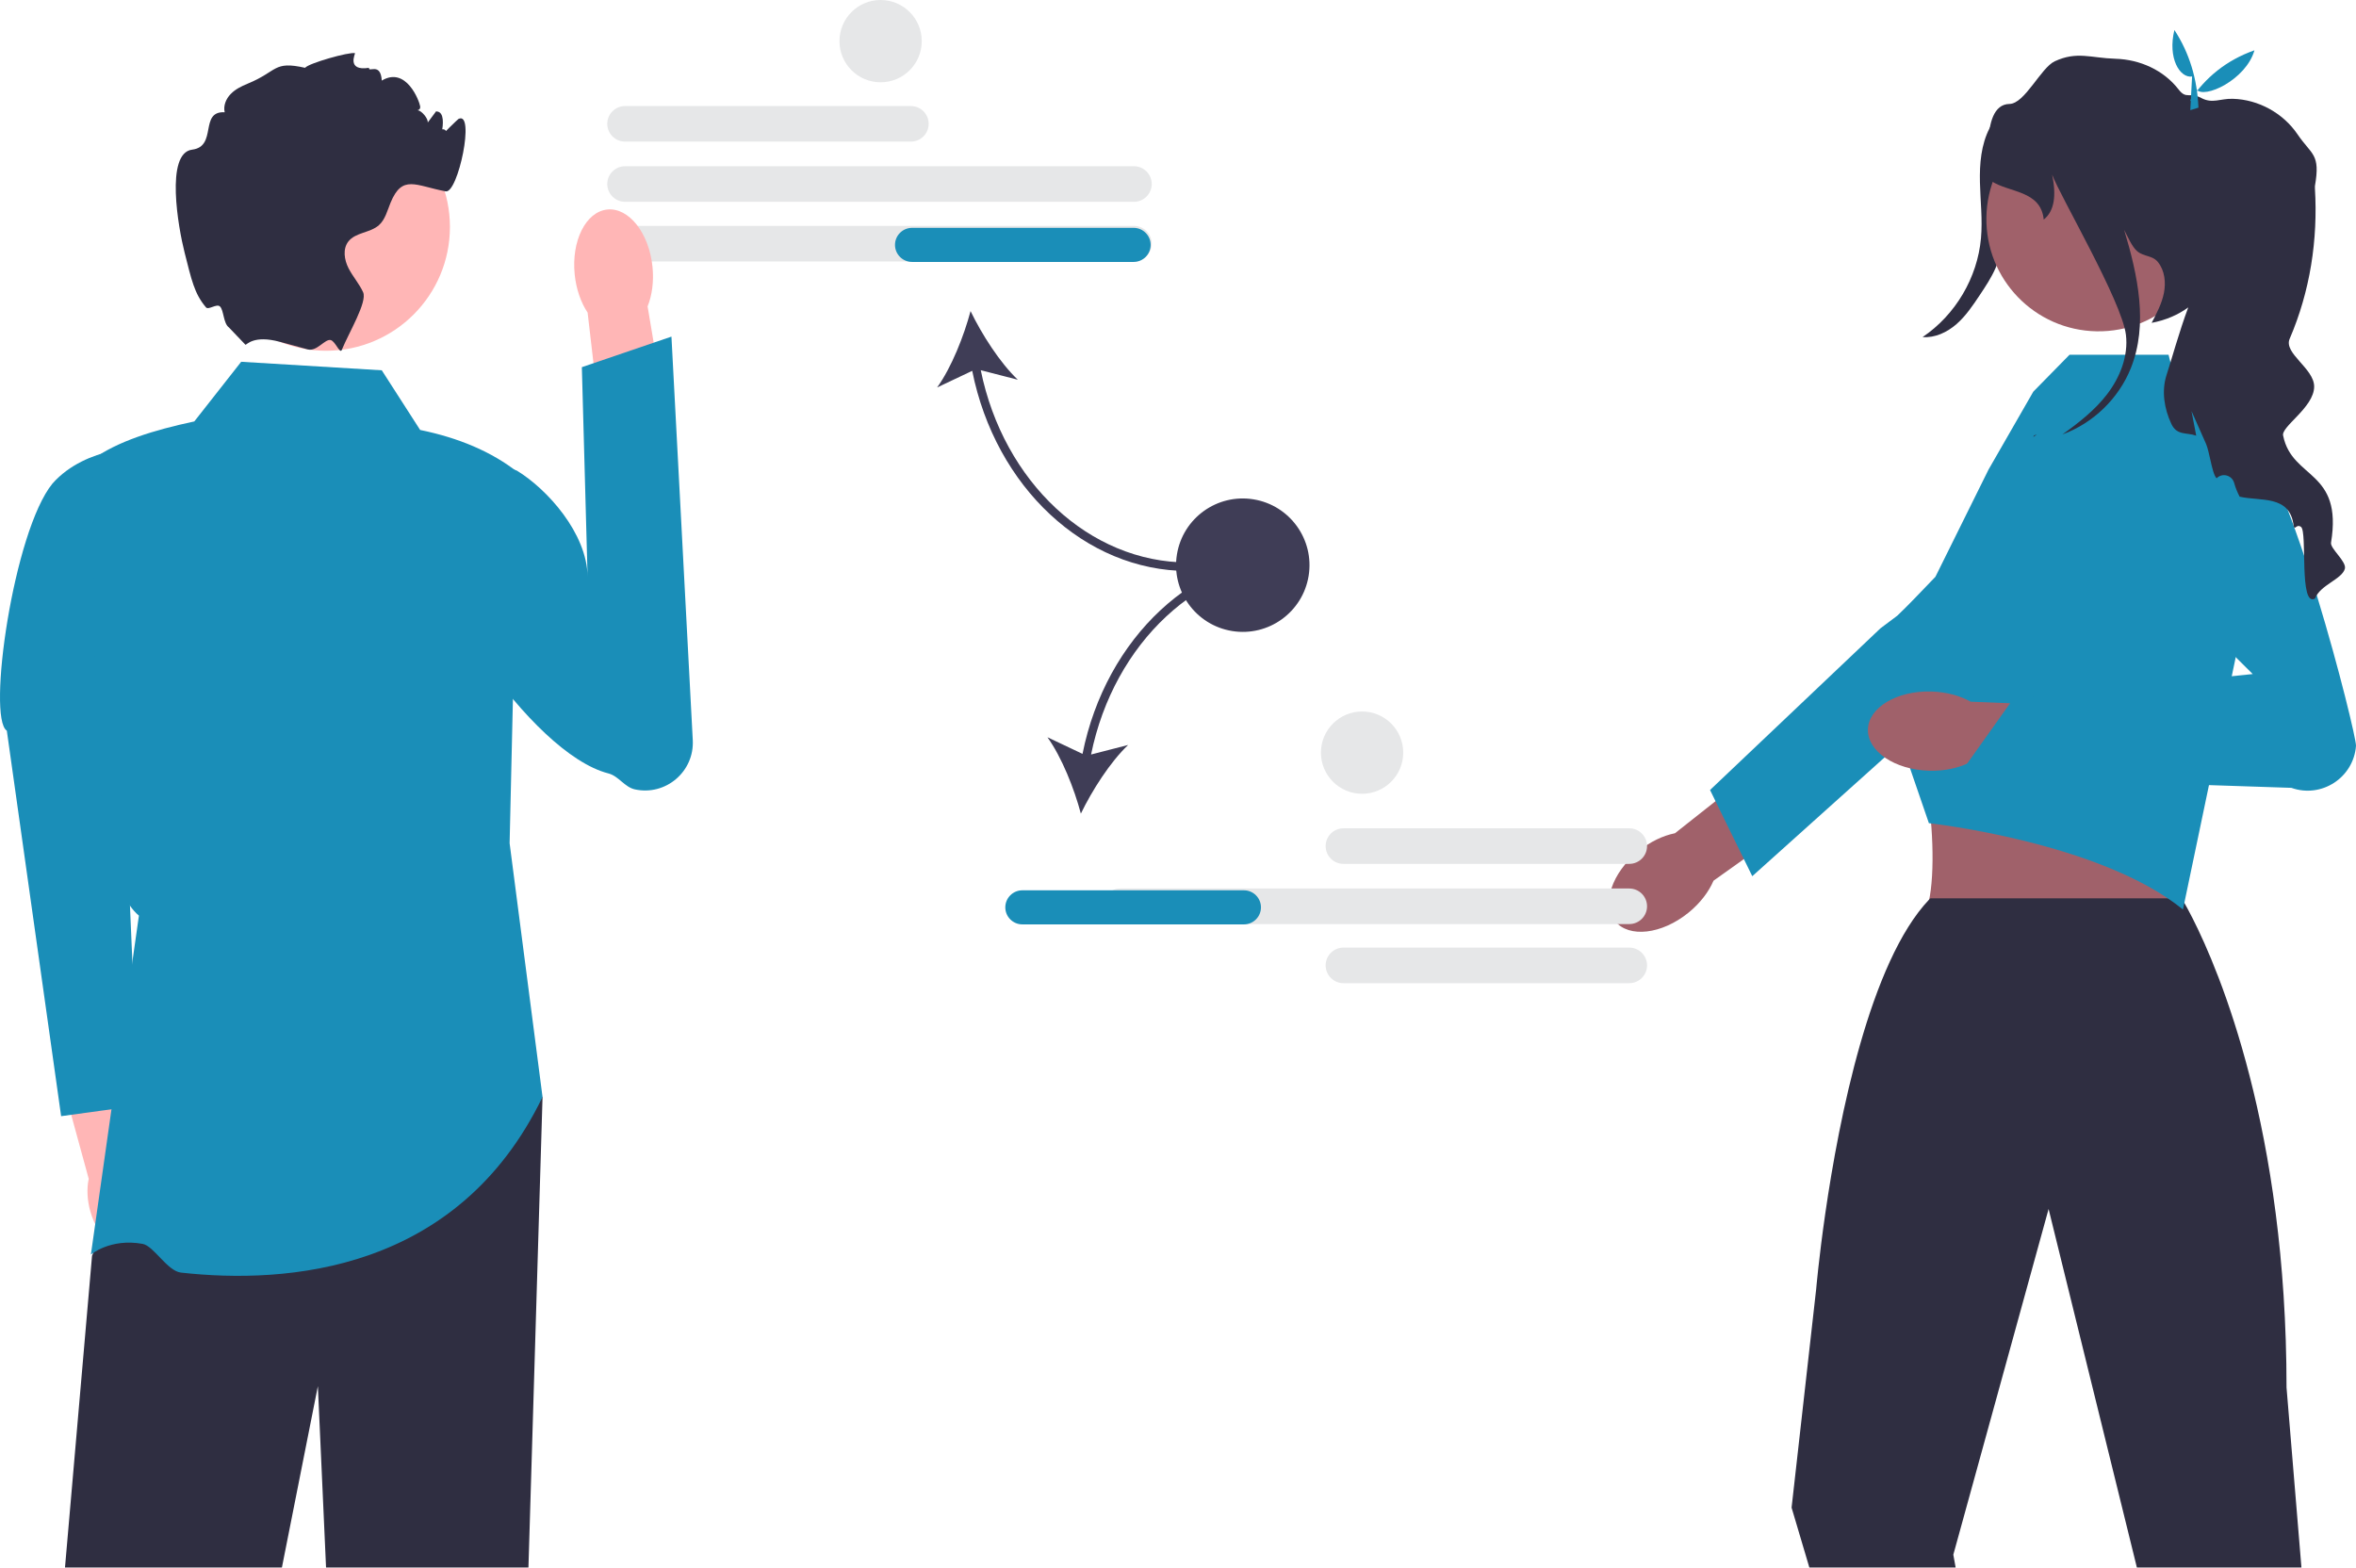
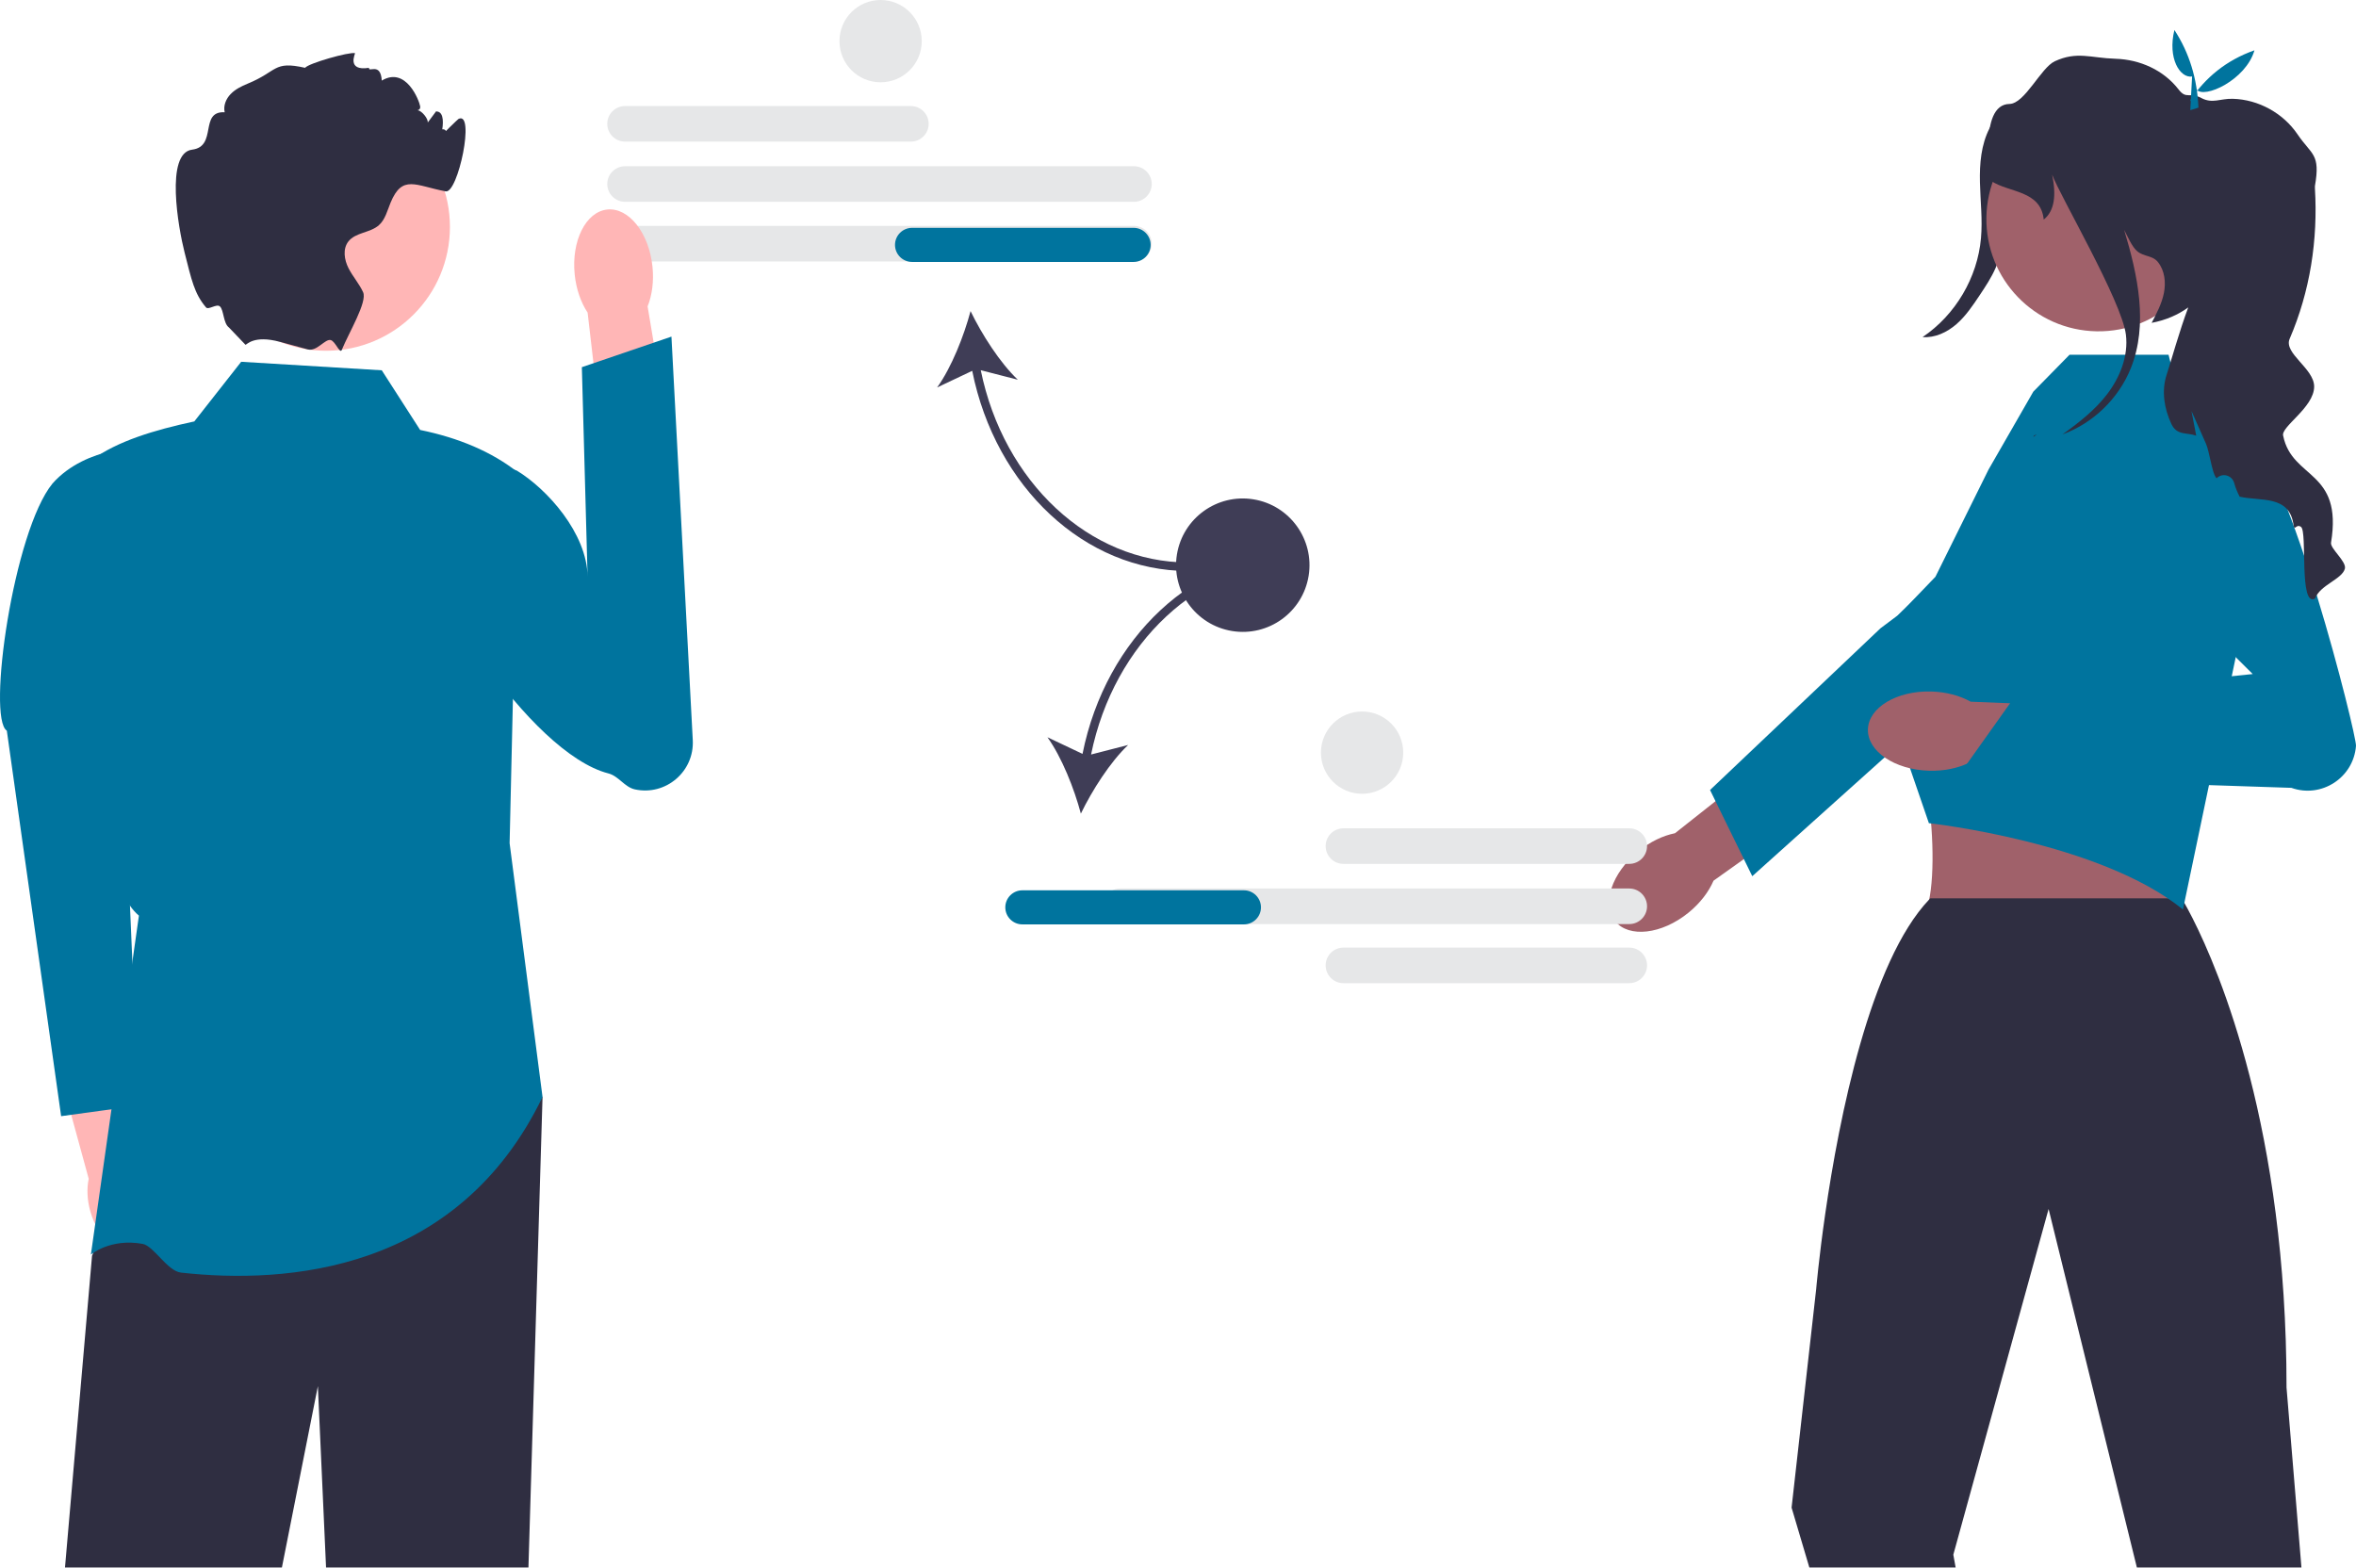
<svg xmlns="http://www.w3.org/2000/svg" viewBox="0 0 552.941 367.92">
  <path d="M213.78,33.239h-67.085c-2.301,0-4.174-1.872-4.174-4.174s1.873-4.174,4.174-4.174h67.085c2.301,0,4.174,1.872,4.174,4.174s-1.873,4.174-4.174,4.174Z" fill="#e6e7e8" />
  <path d="M266.133,47.366h-119.438c-2.301,0-4.174-1.872-4.174-4.174s1.873-4.174,4.174-4.174h119.438c2.301,0,4.174,1.872,4.174,4.174s-1.873,4.174-4.174,4.174h0Z" fill="#e6e7e8" />
  <path d="M266.133,61.366h-119.438c-2.301,0-4.174-1.872-4.174-4.174s1.873-4.174,4.174-4.174h119.438c2.301,0,4.174,1.872,4.174,4.174s-1.873,4.174-4.174,4.174h0Z" fill="#e6e7e8" />
  <path d="M278.785,134.019v-2c-23.085,0-43.245-18.858-48.604-45.126l8.698,2.238c-4.207-3.986-8.457-10.659-11.094-16.112-1.557,5.854-4.466,13.212-7.841,17.922l8.23-3.899c5.472,27.328,26.498,46.976,50.611,46.976Z" fill="#3f3d56" />
-   <path d="M270.053,57.48c0,2.206-1.794,4-4,4h-52c-2.206,0-4-1.794-4-4s1.794-4,4-4h52c2.206,0,4,1.794,4,4Z" fill="#1a8eb8" />
+   <path d="M270.053,57.48c0,2.206-1.794,4-4,4h-52c-2.206,0-4-1.794-4-4s1.794-4,4-4h52c2.206,0,4,1.794,4,4Z" fill="#00749e" />
  <g>
    <g>
      <path d="M35.904,280.297c-.792-2.756-2.147-5.108-3.761-6.785l-5.864-26.73-12.781,3.131,7.324,26.778c-.482,2.266-.385,4.97,.406,7.727,1.808,6.297,6.56,10.479,10.612,9.341,4.053-1.138,5.872-7.165,4.063-13.462h-0Z" fill="#ffb6b6" />
-       <path d="M34.136,104.956s-13.805-.476-21.805,8.524C3.165,124.676-3.1,168.547,1.603,171.501l12.743,90.485,18.171-2.497-4.663-108.569,6.282-45.964v0Z" fill="#1a8eb8" />
+       <path d="M34.136,104.956s-13.805-.476-21.805,8.524C3.165,124.676-3.1,168.547,1.603,171.501l12.743,90.485,18.171-2.497-4.663-108.569,6.282-45.964v0Z" fill="#00749e" />
    </g>
    <polygon points="127.331 257.48 124.023 367.917 76.523 367.917 74.603 325.347 66.163 367.917 15.253 367.917 21.603 294.737 28.163 279.347 32.603 268.917 127.331 257.48" fill="#2f2e41" />
-     <path d="M89.603,86.917l-33-2-11,14c-9.5,2.034-18.081,4.66-24,9,1.416,41.926-1.695,96.442,11,107l-11.273,79.563s4.546-3.895,12.14-2.52c2.623,.475,5.79,6.385,9.014,6.743,24.77,2.752,64.937-.078,84.846-41.223l-7.727-59.563,2-87c-6.252-4.942-14.026-8.154-23-10l-9-14v-0Z" fill="#1a8eb8" />
+     <path d="M89.603,86.917l-33-2-11,14c-9.5,2.034-18.081,4.66-24,9,1.416,41.926-1.695,96.442,11,107l-11.273,79.563s4.546-3.895,12.14-2.52c2.623,.475,5.79,6.385,9.014,6.743,24.77,2.752,64.937-.078,84.846-41.223l-7.727-59.563,2-87c-6.252-4.942-14.026-8.154-23-10l-9-14v-0Z" fill="#00749e" />
    <g>
      <path d="M153.134,62.578c.358,3.467-.097,6.727-1.144,9.341l5.497,32.812-15.69,2.159-3.887-33.517c-1.559-2.345-2.671-5.444-3.029-8.911-.818-7.92,2.605-14.763,7.645-15.283s9.789,5.478,10.607,13.398v0h-0Z" fill="#ffb6b6" />
-       <path d="M100.971,113.424c-1.643,2.424-1.185,5.148-1.577,8.422-1.665,13.896,24.964,54.96,43.39,59.688,2.418,.62,3.795,3.229,6.236,3.753h0c7.23,1.554,13.961-4.184,13.57-11.569l-5.005-94.708-21.027,7.172,1.346,49.171c-.134-10.187-9.488-20.559-16.573-24.873,0,0-14.351-5.922-20.36,2.944Z" fill="#1a8eb8" />
+       <path d="M100.971,113.424c-1.643,2.424-1.185,5.148-1.577,8.422-1.665,13.896,24.964,54.96,43.39,59.688,2.418,.62,3.795,3.229,6.236,3.753h0c7.23,1.554,13.961-4.184,13.57-11.569l-5.005-94.708-21.027,7.172,1.346,49.171c-.134-10.187-9.488-20.559-16.573-24.873,0,0-14.351-5.922-20.36,2.944Z" fill="#00749e" />
    </g>
    <g>
      <circle cx="76.528" cy="53.262" r="29.068" fill="#ffb6b6" />
      <path d="M103.603,31.917c-.25,.06,3.826-3.913,4-4,4-2-.11,17.55-3,17-7.11-1.35-10.18-4.03-12.94,2.66-.77,1.86-1.25,3.96-2.75,5.29-2.06,1.81-5.48,1.66-7.16,3.82-1.35,1.74-.96,4.3,.04,6.26,1,1.97,2.52,3.64,3.43,5.65,1.02,2.26-3.33,9.45-4.99,13.49v.01l-.01,.024c-.441,1.06-1.489-1.993-2.596-2.298-1.324-.365-3.275,2.762-5.384,2.194-.01,0-.02-.01-.03-.01-2.01-.56-4.25-1.16-6.47-1.76h-.01c-6.25-1.7-7.83,.74-8.13,.67l-3.88-4.06c-1.332-.97-1.181-4.099-2.12-4.94-.768-.687-2.682,.901-3.246,.24-2.766-3.24-3.403-6.481-5.034-12.88-1.49-5.85-4.58-23.36,1.77-24.15,5.99-.75,1.61-9.09,7.64-8.78-.36-1.52,.31-3.15,1.4-4.27,1.08-1.13,2.52-1.83,3.97-2.43,7.15-2.92,5.96-5.43,13.5-3.73,.75-1.05,10.367-3.787,11.727-3.437,.1,.02-2.097,4.287,3.273,3.437-.2,1.23,2.727-1.437,3,3,5.727-3.437,8.81,4.79,9,6,.25,1.51-2.03,.74-.51,.97,.9,.14,2.44,1.97,2.29,2.88,.65-.88,1.3-1.75,1.96-2.63,.12,.01,.23,.03,.35,.05,3.04,.58-.445,10.518-.32,7.42,.23-5.69,4.26-2.36,1.23-1.69h0Z" fill="#2f2e41" />
    </g>
  </g>
  <path d="M474.37,25.958c-1.074,8.827-2.248,17.643-3.52,26.443-.517,3.575-1.063,7.194-2.502,10.508-.982,2.261-2.357,4.327-3.724,6.378-1.616,2.424-3.258,4.879-5.453,6.795s-5.045,3.262-7.949,3.036c7.706-5.188,12.886-13.962,13.704-23.215,.385-4.35-.143-8.722-.244-13.088-.101-4.366,.264-8.883,2.278-12.758s5.993-6.976,10.358-6.866l-2.948,2.766h0Z" fill="#2f2e41" />
  <g>
    <path d="M396.268,214.231h0c-6.271,5.086-13.977,5.974-17.214,1.983s-.777-11.348,5.494-16.434c2.745-2.226,5.765-3.648,8.565-4.208l26.84-21.217,9.688,12.807-27.488,19.556c-1.126,2.624-3.141,5.285-5.886,7.512h-0l0,0Z" fill="#a0616a" />
-     <path d="M401.338,185.428l39.993-37.948,4-3s22.958-22.366,28.902-22.879c2.518-.216,5.036,.411,7.157,1.789,3.427,2.222,5.202,5.88,5.202,9.566,0,3.081-1.241,6.176-3.78,8.455l-36.614,32.869-15.576,13.982-19.371,17.394-1.97-4.011-6.659-13.592-1.284-2.626v0l0-0Z" fill="#1a8eb8" />
+     <path d="M401.338,185.428l39.993-37.948,4-3s22.958-22.366,28.902-22.879c2.518-.216,5.036,.411,7.157,1.789,3.427,2.222,5.202,5.88,5.202,9.566,0,3.081-1.241,6.176-3.78,8.455l-36.614,32.869-15.576,13.982-19.371,17.394-1.97-4.011-6.659-13.592-1.284-2.626v0l0-0Z" fill="#00749e" />
  </g>
  <path d="M486.853,159.746l-40.043,12.265c6.704,1.889,9.511,42.74,3.272,44.008,0,0,66.365,4.72,62.743,0-4.414-5.754,1.506-43.992,4.329-44.008l-30.301-12.265Z" fill="#a0616a" />
  <path d="M540.136,367.92l-3.5-42.24c0-15.11-.98-28.76-2.55-40.93-6.29-48.85-22.06-73.89-22.06-73.89h-59c-.08,.09-.16,.16-.24,.25l-.01,.01c-13.92,14.63-21.16,51.42-24.38,73.63-1.53,10.57-2.15,17.84-2.15,17.84l-5.77,51.28,4.17,14.05h34.33l-.54-3.01,22.09-80.16,.27-.98,.24,.98,20.48,83.17h38.62v-0Z" fill="#2f2e41" />
-   <path d="M454.235,135.379l12.467-25.167,10.505-18.284,8.495-8.657h23.249l2.164,8.657,12.986,7.214,4.593,36.073-16.365,78.265c-19.479-15.872-59.628-20.268-59.628-20.268l-6.505-18.931-4.3-22.805-.519-2.727,12.857-13.37h0v0Z" fill="#1a8eb8" />
+   <path d="M454.235,135.379l12.467-25.167,10.505-18.284,8.495-8.657h23.249l2.164,8.657,12.986,7.214,4.593,36.073-16.365,78.265c-19.479-15.872-59.628-20.268-59.628-20.268l-6.505-18.931-4.3-22.805-.519-2.727,12.857-13.37h0v0Z" fill="#00749e" />
  <g>
    <path d="M452.74,180.905h0c-8.07-.229-14.495-4.578-14.349-9.714,.146-5.136,6.806-9.113,14.877-8.884,3.533,.1,6.75,.99,9.239,2.39l34.185,1.399-.998,16.028-33.593-3.081c-2.564,1.256-5.827,1.962-9.359,1.862h-0l-0,0Z" fill="#a0616a" />
-     <path d="M496.457,126.198l32.246,32.014-56.168,5.752-13.053,18.36,78.288,2.596c7.064,2.515,14.587-2.366,15.169-9.842v-0c.196-2.524-15.887-66.572-25.624-72.518-11.412-6.969-30.858,23.638-30.858,23.638l6.369-10.603-6.369,10.603Z" fill="#1a8eb8" />
+     <path d="M496.457,126.198l32.246,32.014-56.168,5.752-13.053,18.36,78.288,2.596c7.064,2.515,14.587-2.366,15.169-9.842v-0c.196-2.524-15.887-66.572-25.624-72.518-11.412-6.969-30.858,23.638-30.858,23.638l6.369-10.603-6.369,10.603Z" fill="#00749e" />
  </g>
  <circle cx="492.526" cy="51.433" r="26.333" transform="translate(433.1594 543.0663) rotate(-89.07621)" fill="#a0616a" />
  <path d="M550.331,133.48c-.66,2.5-5.8,3.79-7,7-3.82,2.18-1.75-15.63-3.29-16.8-1.19-.89-1.51,1.26-1.78-.59-1.02-6.94-7.69-5.39-12.63-6.51-.56-1.09-.99-2.15-1.27-3.18-.5-1.86-2.78-2.51-4.13-1.14-.61-.54-1.05-2.45-1.48-4.36-.31-1.39-.62-2.78-.98-3.66l-3.44-7.76,1.11,5.78c-2.25-.81-4.52,.03-5.83-2.75-1.68-3.57-2.35-7.75-1.13-11.5,1.11-3.4,2.98-10.21,5.09-15.85-2.39,1.73-5.26,2.99-8.59,3.62,1.18-2.24,2.38-4.52,2.88-7.01,.49-2.49,.19-5.26-1.39-7.24-1.3-1.63-3.22-1.22-4.84-2.53-1.26-1.02-2.35-3.63-3.11-5.06,3.24,10.77,5.69,22.21,1.57,32.49-2.85,7.12-8.85,12.91-16.05,15.54,3.83-2.74,7.57-5.66,10.44-9.38,3.07-3.99,5.07-9.03,4.46-14.03-.96-7.85-15.52-32.68-17.31-37.56,.98,4.77,.6,8.49-1.98,10.54-.67-6.92-8.21-6.29-12.32-9.06,0,0-3.18-17.97,4.28-18.08,3.6-.05,7.37-8.51,10.64-10.02,5.22-2.41,8.42-.77,14.21-.59,5.78,.17,11.33,2.66,14.86,7.23,1.85,2.39,2.53,.49,5.31,1.98,2.64,1.41,4.42,.1,7.41,.19,5.99,.16,11.8,3.36,15.16,8.31,3.36,4.96,5.43,4.5,4.1,12.17-.02,.09-.02,.27,0,.54,.73,12.08-1.14,24.19-5.93,35.31-1.48,3.42,5.759,6.95,5.749,11.22-.01,4.96-7.999,9.48-7.259,11.6,2.12,10.21,14.03,7.94,11.22,25.03-.23,1.39,3.69,4.44,3.25,6.11Z" fill="#2f2e41" />
  <path d="M477.378,102.211c.22-.07,.44-.15,.66-.24-.28,.2-.55,.39-.83,.59l.17-.35Z" fill="#2f2e41" />
-   <path d="M514.47,17.96c-2.865,.426-5.775-4.327-4.148-10.918,3.544,5.42,5.356,11.521,5.641,18.222l-1.91,.592,.417-7.896Z" fill="#1a8eb8" />
-   <path d="M529.106,11.808c-1.955,6.927-11.882,11.562-13.635,9.152l-.201,4.131-1.227-1.579c3.56-5.294,8.413-9.356,15.063-11.704h0Z" fill="#1a8eb8" />
+   <path d="M514.47,17.96c-2.865,.426-5.775-4.327-4.148-10.918,3.544,5.42,5.356,11.521,5.641,18.222l-1.91,.592,.417-7.896Z" fill="#00749e" />
+   <path d="M529.106,11.808c-1.955,6.927-11.882,11.562-13.635,9.152l-.201,4.131-1.227-1.579c3.56-5.294,8.413-9.356,15.063-11.704h0Z" fill="#00749e" />
  <g>
    <path d="M311.121,198.594c0-2.301,1.873-4.174,4.174-4.174h67.085c2.301,0,4.174,1.873,4.174,4.174s-1.873,4.174-4.174,4.174h-67.085c-2.301,0-4.174-1.873-4.174-4.174Z" fill="#e6e7e8" />
    <path d="M311.121,226.594c0-2.301,1.873-4.174,4.174-4.174h67.085c2.301,0,4.174,1.873,4.174,4.174s-1.873,4.174-4.174,4.174h-67.085c-2.301,0-4.174-1.873-4.174-4.174Z" fill="#e6e7e8" />
    <path d="M262.941,216.895c-2.301,0-4.174-1.873-4.174-4.174s1.873-4.174,4.174-4.174h119.438c2.301,0,4.174,1.873,4.174,4.174s-1.873,4.174-4.174,4.174h-119.438Z" fill="#e6e7e8" />
  </g>
  <g>
    <path d="M254.062,176.947l-8.23-3.899c3.376,4.711,6.284,12.068,7.841,17.922,2.637-5.453,6.887-12.126,11.094-16.112l-8.698,2.238c5.36-26.268,25.519-45.126,48.604-45.126v-2c-24.113,0-45.139,19.648-50.611,46.976Z" fill="#3f3d56" />
-     <path d="M291.941,216.971h-52c-2.206,0-4-1.794-4-4s1.794-4,4-4h52c2.206,0,4,1.794,4,4s-1.794,4-4,4Z" fill="#1a8eb8" />
+     <path d="M291.941,216.971h-52c-2.206,0-4-1.794-4-4s1.794-4,4-4h52c2.206,0,4,1.794,4,4s-1.794,4-4,4Z" fill="#00749e" />
  </g>
  <circle cx="291.673" cy="132.657" r="15.657" transform="translate(114.008 399.3151) rotate(-80.78253)" fill="#3f3d56" />
  <circle cx="206.673" cy="9.657" r="9.657" fill="#e6e7e8" />
  <circle cx="319.673" cy="176.657" r="9.657" fill="#e6e7e8" />
</svg>
